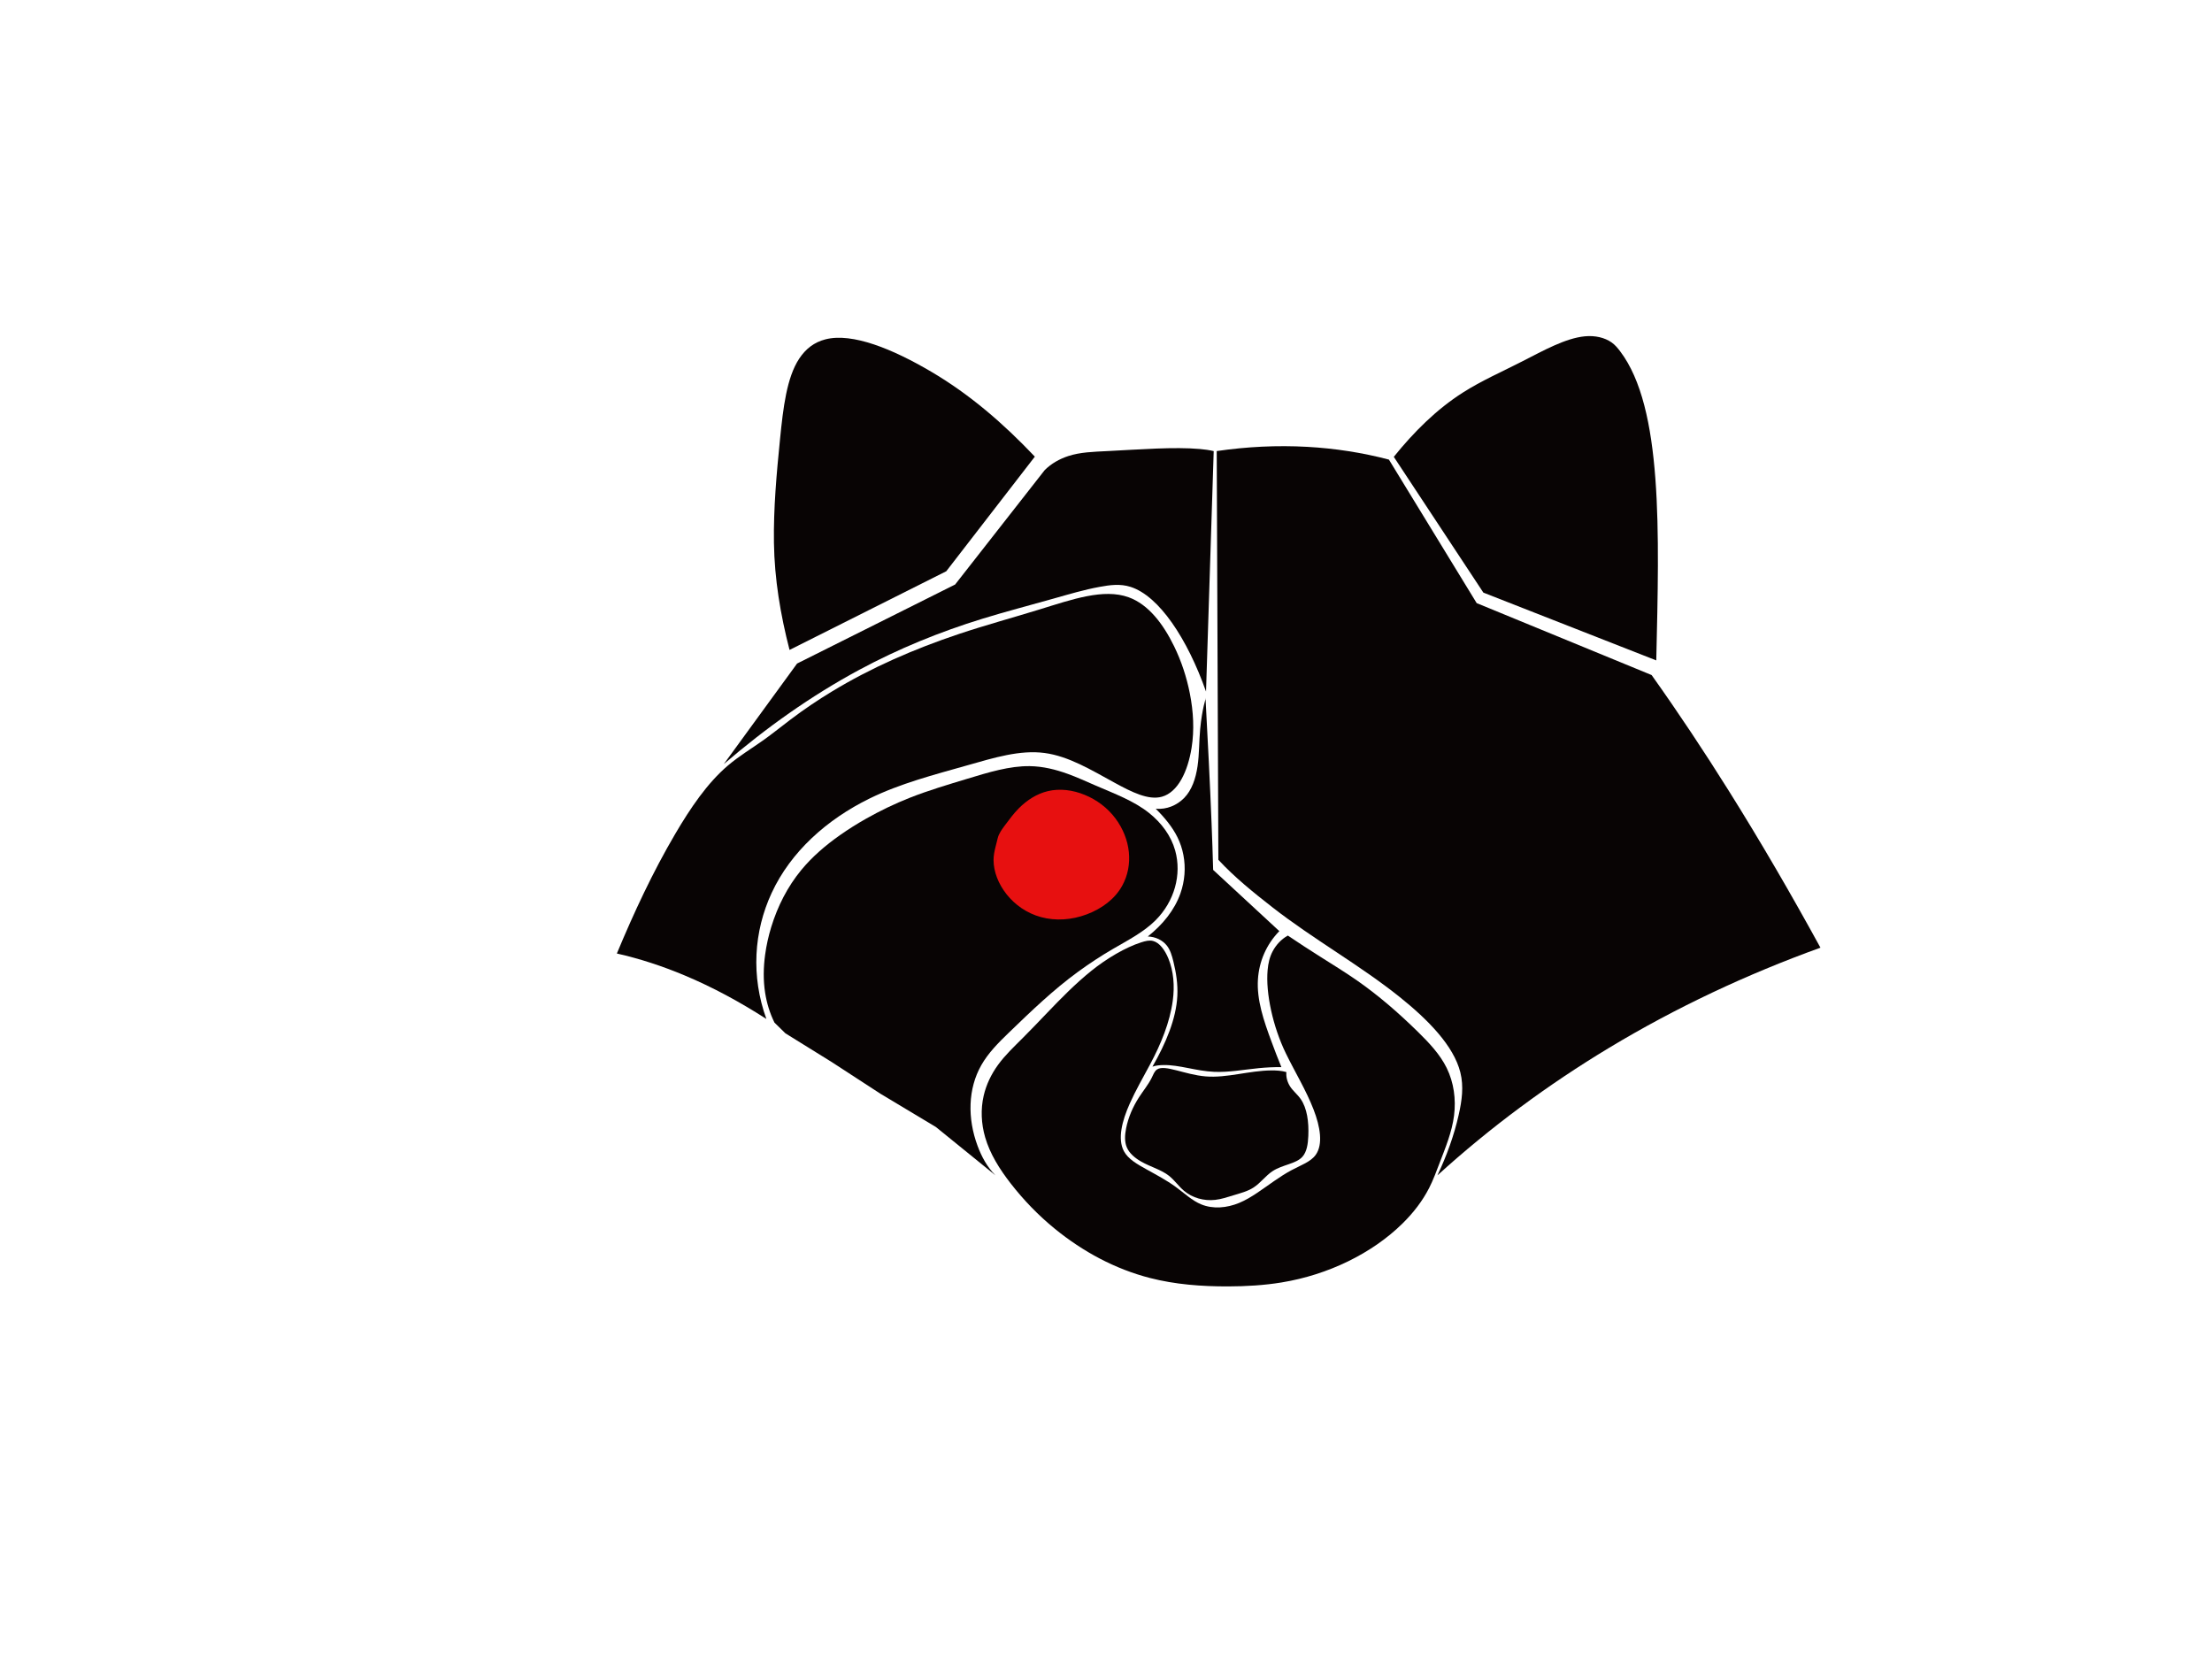
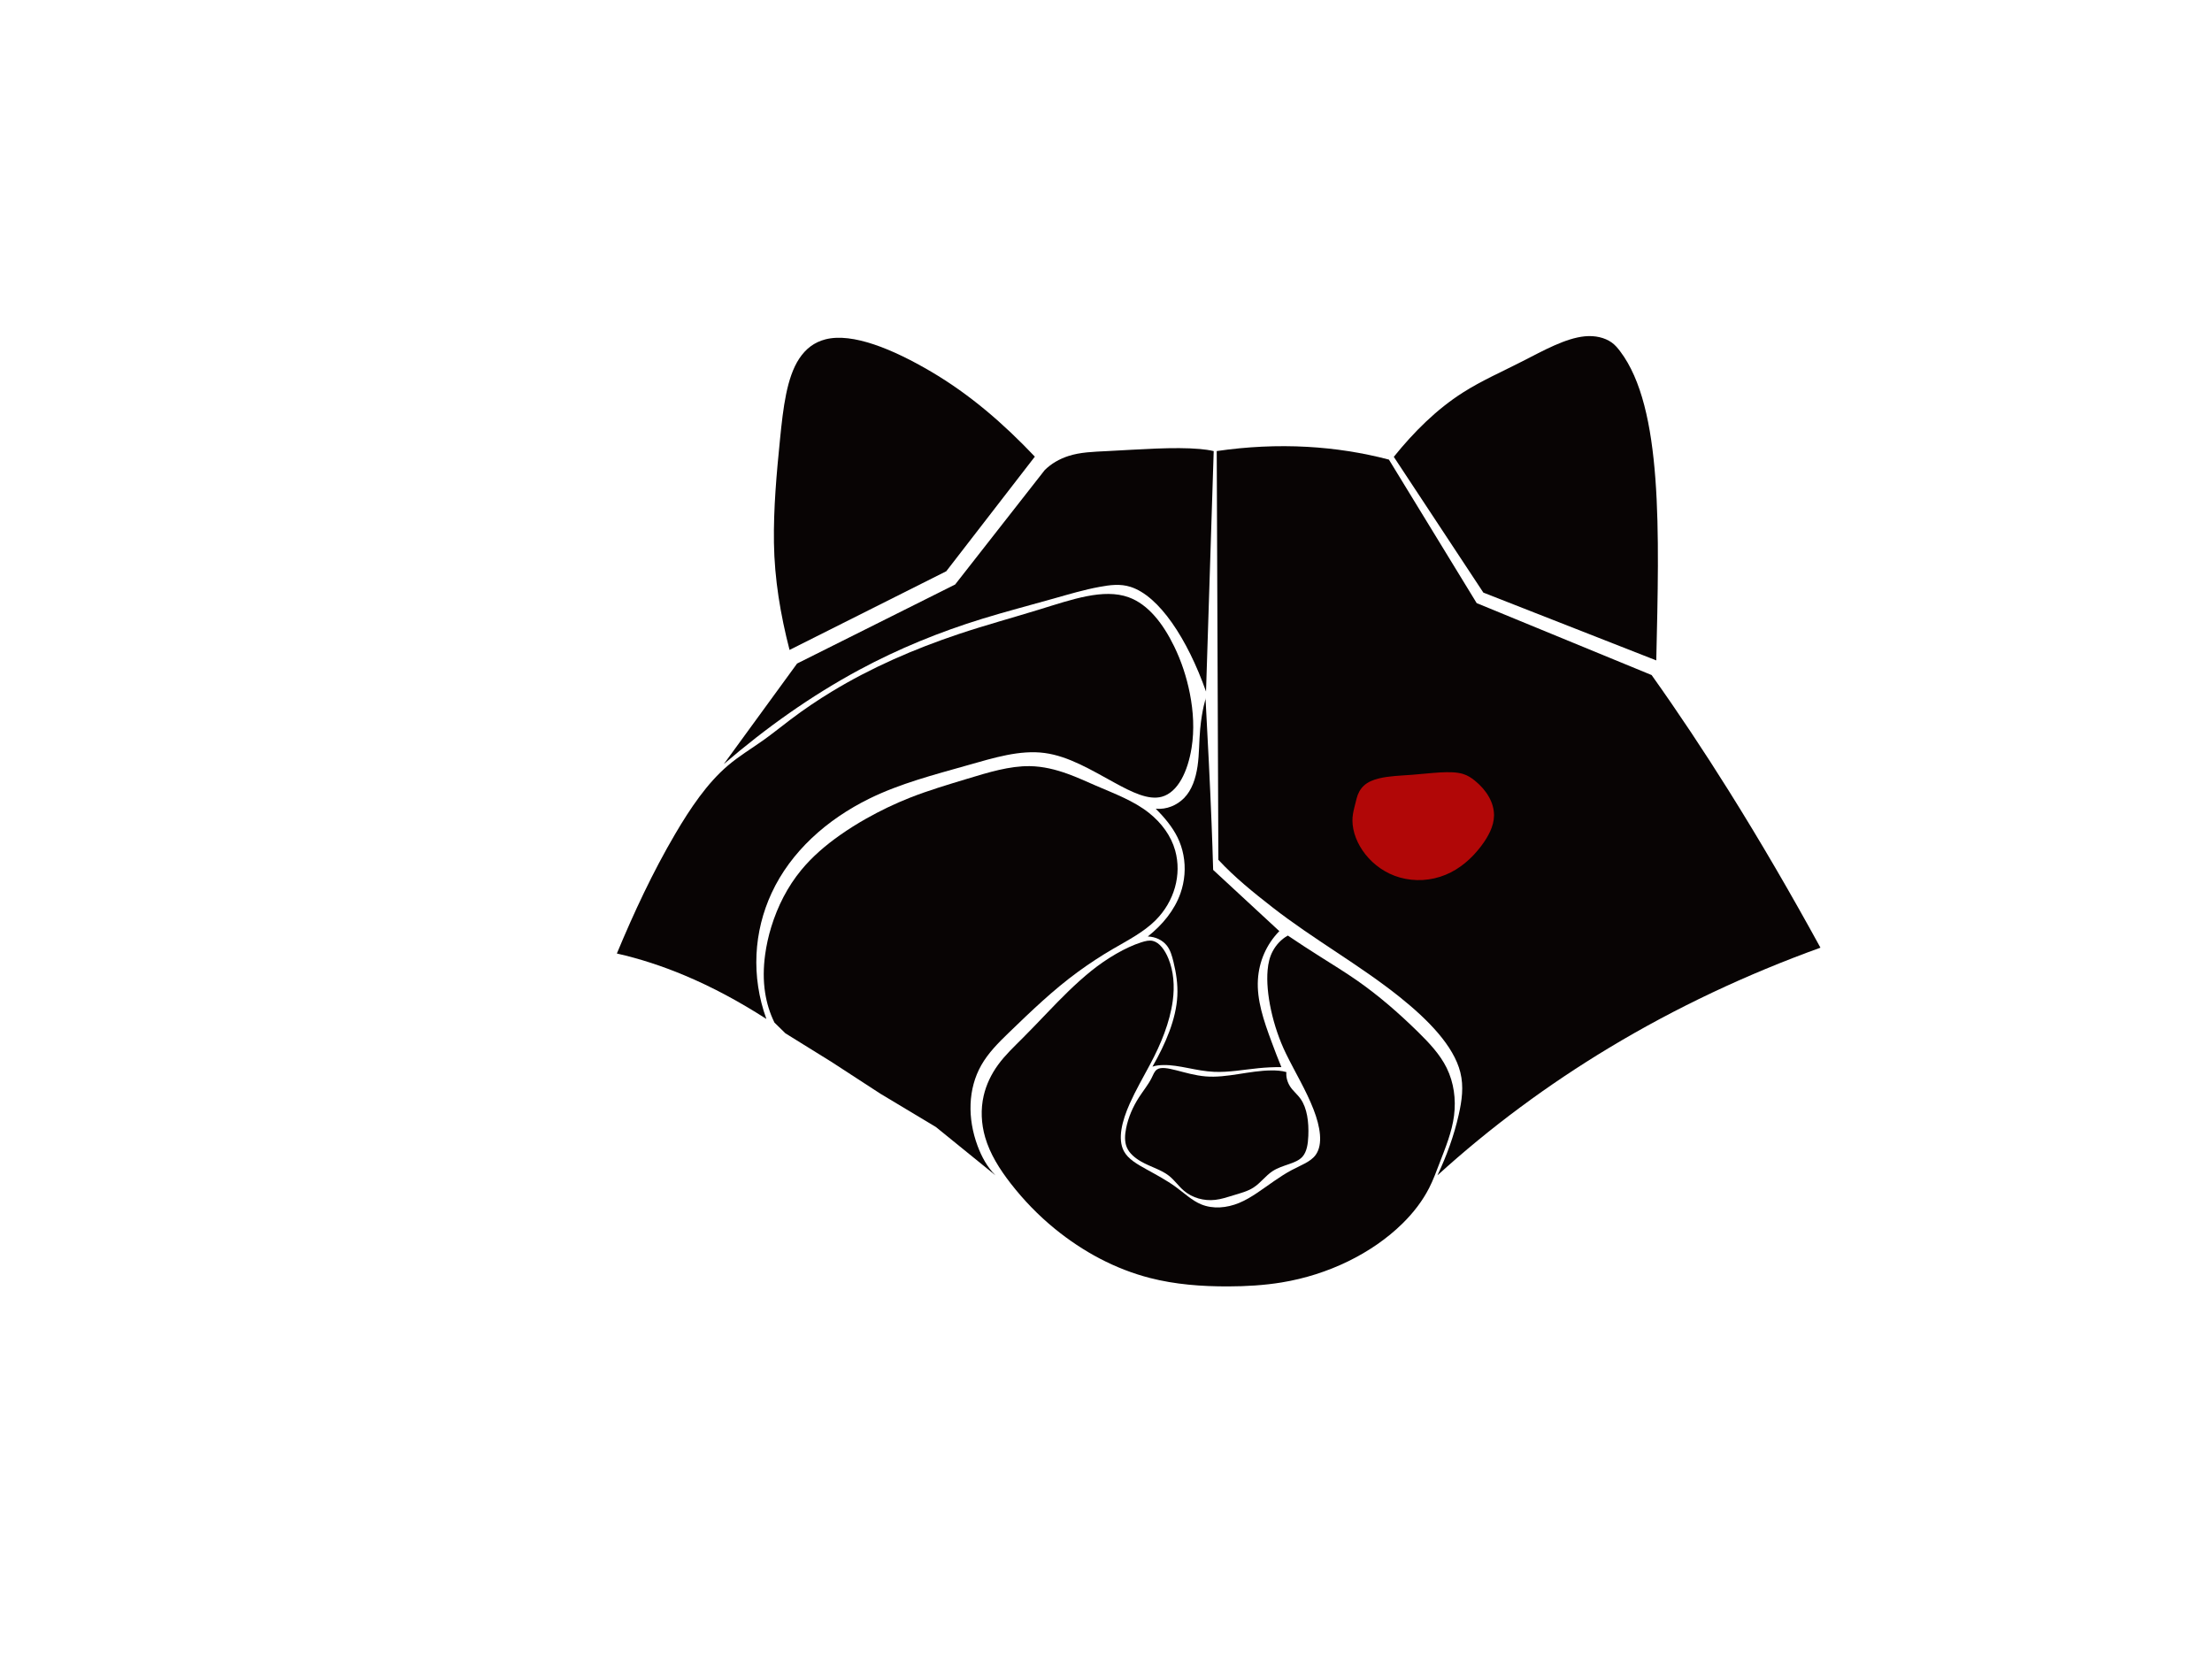
<svg xmlns="http://www.w3.org/2000/svg" viewBox="0 0 800 600">
  <defs />
  <g>
    <path d="M434.002,162.392 C424.618,161.561 412.545,162.536 400.382,163.148 C395.538,163.392 390.662,163.514 386.323,164.95 C383.159,165.998 380.216,167.643 377.823,170.033 L345.431,211.403 L288.276,239.98 L261.772,276.342 C277.018,263.249 293.345,251.628 310.839,242.213 C324.977,234.604 339.901,228.524 355.229,223.797 C363.76,221.166 372.397,218.934 380.989,216.5 C386.564,214.922 392.113,213.274 397.669,212.255 C401.419,211.567 405.12,211.049 408.89,212.255 C419.218,215.558 429.417,230.988 436.176,250.107 L438.953,163.148 C437.352,162.772 435.723,162.544 434.002,162.392 Z" fill="rgb(8,4,4)" opacity="1" />
    <path d="M374.265,165.151 L342.23,206.602 L285.549,235.056 C282.26,222.299 280.101,209.407 279.907,196.317 C279.721,183.791 280.859,171.281 282.118,158.733 C283.234,147.6 284.512,136.534 289.066,129.676 C291.404,126.156 294.459,123.772 298.541,122.728 C308.28,120.237 322.852,126.235 336.757,134.414 C350.766,142.654 362.966,153.221 374.265,165.151 Z" fill="rgb(8,4,4)" opacity="1" />
    <path d="M280.095,369.836 C278.405,366.411 277.303,362.77 276.719,359.041 C276.011,354.523 276.098,349.891 276.714,345.313 C277.175,341.895 277.928,338.524 278.941,335.23 C281.248,327.729 284.814,320.706 289.741,314.714 C293.748,309.842 298.599,305.69 303.826,302.014 C306.852,299.885 309.989,297.923 313.214,296.098 C318.295,293.224 323.571,290.686 329.016,288.531 C335.765,285.861 342.761,283.8 349.753,281.677 C357.45,279.339 365.155,276.974 372.457,277.086 C377.24,277.159 381.814,278.303 386.262,279.916 C389.623,281.135 392.88,282.642 396.175,284.068 C403.066,287.049 410.08,289.625 415.603,294.044 C420.098,297.64 423.535,302.283 425.019,307.594 C427.46,316.328 424.733,326.042 417.899,332.858 C413.668,337.08 408.052,339.974 402.511,343.194 C398.206,345.695 393.972,348.481 389.879,351.462 C381.004,357.926 373.009,365.613 364.789,373.546 C361.048,377.156 357.396,380.843 354.905,385.227 C350.075,393.726 349.833,404.429 353.557,414.429 C355.008,418.323 357.003,422.067 360.033,425.082 L338.462,407.586 L318.347,395.517 L300.773,384.084 L284.046,373.709 L280.095,369.836 Z" fill="rgb(8,4,4)" opacity="1" />
    <path d="M412.749,340.809 C407.05,342.623 400.231,346.65 394.649,351.152 C388.928,355.765 383.772,361.022 378.649,366.375 C375.739,369.417 372.834,372.464 369.858,375.44 C366.717,378.581 363.493,381.617 360.932,385.149 C358.498,388.506 356.684,392.275 355.764,396.268 C354.628,401.2 354.868,406.396 356.296,411.319 C358.039,417.326 361.503,422.818 365.495,427.964 C370.21,434.042 375.567,439.575 381.517,444.421 C391.704,452.718 403.306,458.957 415.857,462.191 C425.022,464.553 434.563,465.269 444.156,465.247 C450.668,465.231 457.148,464.854 463.516,463.813 C480.345,461.06 496.224,453.328 507.246,442.483 C511.184,438.608 514.472,434.339 516.875,429.639 C518.328,426.795 519.413,423.817 520.558,420.838 C522.783,415.055 525.134,409.365 525.88,403.442 C526.623,397.541 525.8,391.505 523.219,386.25 C520.804,381.332 516.895,377.185 512.781,373.151 C505.844,366.35 498.555,360.01 490.678,354.527 C486.336,351.505 481.813,348.754 477.375,345.931 C473.477,343.453 469.582,340.965 465.768,338.359 C463.374,339.682 461.511,341.729 460.296,344.012 C459.194,346.08 458.68,348.28 458.448,350.873 C457.709,359.138 460.355,371.332 465.045,380.955 C468.389,387.816 472.362,394.28 475.073,401.274 C477.484,407.494 478.555,413.832 475.865,417.635 C474.064,420.18 470.492,421.406 467.156,423.177 C462.843,425.466 458.887,428.587 454.754,431.357 C452.63,432.781 450.466,434.098 448.157,435.051 C443.621,436.925 438.662,437.316 434.435,435.579 C431.096,434.208 428.32,431.518 425.199,429.246 C421.895,426.841 418.246,424.914 414.644,422.913 C411.309,421.06 408,419.213 406.463,416.316 C404.139,411.934 405.768,405.459 408.574,399.163 C410.745,394.294 413.427,389.663 415.963,384.914 C419.89,377.561 423.077,369.757 424.144,361.956 C424.875,356.606 424.457,351.265 422.56,346.651 C421.281,343.538 419.345,340.923 417.019,340.317 C415.663,339.965 414.261,340.327 412.749,340.809 Z" fill="rgb(8,4,4)" opacity="1" />
    <path d="M418.476,386.771 C421.306,384.909 428.413,388.654 436.027,389.296 C443.695,389.942 451.781,387.188 459.829,387.132 C461.65,387.119 463.474,387.227 465.239,387.733 C465.058,389.589 465.623,391.406 466.561,392.902 C467.582,394.529 469.221,395.766 470.408,397.47 C472.732,400.808 473.387,405.783 473.173,410.814 C473.049,413.715 472.65,416.573 471.009,418.387 C468.672,420.972 463.796,421.194 460.176,423.603 C457.723,425.236 455.869,427.854 453.357,429.482 C451.225,430.864 448.628,431.527 446.068,432.304 C443.864,432.972 441.698,433.708 439.484,433.95 C435.387,434.397 431.274,433.251 428.197,430.658 C426.267,429.031 424.795,426.839 422.788,425.249 C419.954,423.004 416.054,422.018 412.677,420.076 C410.417,418.777 408.412,417.092 407.504,414.903 C406.663,412.876 406.793,410.484 407.268,408.084 C408.046,404.159 409.705,400.287 411.971,396.796 C413.472,394.484 415.271,392.287 416.439,389.977 C417.071,388.729 417.485,387.424 418.476,386.771 Z" fill="rgb(8,4,4)" opacity="1" />
    <path d="M420.799,385.189 C426.442,385.073 432.606,387.357 439.098,387.642 C444.404,387.875 449.79,386.852 455.213,386.316 C457.944,386.046 460.687,385.909 463.434,385.944 C462.157,382.894 461.002,379.798 459.85,376.7 C457.053,369.184 454.483,361.647 454.945,354.251 C455.346,347.827 457.932,341.619 462.686,336.755 L438.754,314.613 C438.604,308.994 438.404,303.382 438.181,297.752 C437.592,282.889 436.82,267.904 436.017,252.949 C436.104,252.621 436.172,252.344 436.167,252.338 C436.148,252.315 434.756,256.304 434.06,263.665 C433.635,268.158 433.764,272.678 433.11,277.105 C432.461,281.5 431.08,285.751 428.228,288.634 C425.651,291.238 421.978,292.832 417.99,292.497 C421.155,295.637 424,299.074 425.833,302.774 C426.869,304.864 427.572,307.015 427.998,309.253 C428.872,313.846 428.491,318.625 426.936,323.058 C424.811,329.117 420.552,334.371 415.117,338.689 C417.922,338.789 420.417,340.005 421.983,341.955 C423.265,343.552 423.864,345.676 424.394,347.838 C425.38,351.866 426.014,355.921 425.798,360.199 C425.38,368.495 421.629,377.342 416.808,385.766 C418.076,385.324 419.428,385.218 420.799,385.189 Z" fill="rgb(8,4,4)" opacity="1" />
  </g>
  <g>
    <path d="M440.046,163.135 L440.638,310.958 C446.538,317.322 453.342,322.791 460.15,328.105 C475.039,339.726 491.757,348.995 506.271,360.626 C516.62,368.921 525.744,378.264 528.149,387.825 C529.442,392.966 528.713,398.072 527.557,403.199 C525.88,410.641 523.224,417.993 519.87,425.077 C539.056,407.635 559.869,392.263 581.956,378.956 C606.097,364.412 631.706,352.377 658.39,342.743 C647.842,323.478 636.821,304.476 625.173,285.897 C616.283,271.716 607.036,257.776 597.33,244.142 L534.062,218.125 L502.324,166.222 C492.641,163.68 482.766,162.166 472.828,161.609 C461.91,160.997 450.942,161.545 440.046,163.135 Z" fill="rgb(8,4,4)" opacity="1" />
    <path d="M550.504,130.712 C558.4,126.667 566.196,122.331 573.12,121.637 C576.882,121.26 580.391,122.106 582.848,123.837 C584.094,124.715 585.022,125.832 585.944,127.047 C601.468,147.498 600.073,192.397 599.013,238.845 L536.477,214.323 L504.083,165.221 C511.386,156.172 519.558,148.03 529.089,141.962 C535.882,137.637 543.292,134.406 550.504,130.712 Z" fill="rgb(8,4,4)" opacity="1" />
  </g>
  <g>
    <path d="M223.098,344.85 C229.316,329.924 236.113,315.356 244.204,301.593 C249.693,292.256 255.786,283.229 263.229,276.891 C267.323,273.405 271.806,270.741 276.076,267.698 C279.454,265.291 282.682,262.671 285.996,260.166 C290.746,256.576 295.717,253.222 300.886,250.084 C314.934,241.554 330.45,234.76 346.789,229.295 C356.409,226.077 366.201,223.426 375.901,220.435 C387.73,216.787 399.125,212.739 408.176,216.005 C415.377,218.603 420.708,225.692 424.63,233.725 C427.269,239.128 429.158,244.874 430.326,250.812 C431.614,257.363 431.987,263.992 430.959,270.43 C429.59,278.995 426.037,286.53 420.2,288.15 C415.335,289.5 409.27,286.45 403.113,283.087 C394.68,278.481 386.529,273.499 377.799,272.329 C368.89,271.134 359.453,274.065 349.954,276.759 C337.772,280.212 325.595,283.352 314.514,288.783 C298.993,296.39 285.991,308.051 279.074,322.957 C272.618,336.871 271.564,353.049 277.176,368.522 C267.672,362.41 257.761,357.018 247.432,352.701 C239.556,349.409 231.447,346.729 223.098,344.85 Z" fill="rgb(8,4,4)" opacity="1" />
-     <path d="M495.126,319.613 L502.309,307.3 L509.212,319.8 L495.126,319.613 Z" fill="rgb(231,16,16)" opacity="1" />
-     <path d="M482.066,310.565 L489.249,298.252 L496.152,310.752 L482.066,310.565 Z" fill="rgb(231,16,16)" opacity="1" />
-     <path d="M479.267,323.718 L486.45,311.404 L493.353,323.904 L479.267,323.718 Z" fill="rgb(231,16,16)" opacity="1" />
    <path d="M470.728,302.652 C472.618,298.949 475.114,295.681 478.183,293.008 C481.145,290.428 484.55,288.429 488.263,287.322 C492.809,285.967 497.638,285.948 502.021,287.49 C506.506,289.069 510.327,292.201 513.107,296.101 C518.585,303.788 519.636,313.321 515.54,320.847 C512.9,325.698 508.188,329.225 502.737,331.292 C497.335,333.341 491.533,333.742 486.227,332.303 C475.809,329.477 469.036,319.899 469.043,311.413 C469.045,309.812 469.318,308.308 469.717,306.696 L470.55,303.337" fill="rgb(8,4,4)" opacity="1" />
-     <path d="M363.453,298.471 C365.043,296.332 366.621,294.198 368.475,292.333 C371.439,289.351 374.99,287.082 378.916,286.137 C383.3,285.083 387.987,285.7 392.313,287.475 C396.742,289.291 400.605,292.232 403.399,295.971 C408.981,303.44 409.988,312.899 405.833,320.387 C403.176,325.175 398.466,328.651 393.029,330.693 C387.619,332.726 381.824,333.123 376.519,331.691 C366.125,328.885 359.355,319.312 359.336,311.079 C359.332,309.492 359.61,308.015 360.01,306.425 L360.842,303.111 C361.271,301.401 362.362,299.939 363.453,298.471 Z" fill="rgb(231,16,16)" opacity="1" />
+     <path d="M493.246,284.152 C494.693,282.809 496.611,282.035 498.735,281.516 C502.36,280.631 506.491,280.529 510.576,280.223 C517.614,279.696 524.65,278.565 529.079,279.896 C530.842,280.425 532.164,281.331 533.426,282.352 C537.589,285.723 540.405,290.264 540.333,294.995 C540.274,298.87 538.223,302.638 535.625,306.069 C532.202,310.59 527.9,314.282 522.822,316.375 C517.499,318.567 511.666,318.878 506.312,317.372 C495.944,314.455 489.165,304.896 489.128,296.76 C489.121,295.17 489.403,293.697 489.802,292.106 L490.635,288.792 C491.095,286.959 491.96,285.344 493.246,284.152 Z" fill="rgb(177,7,7)" opacity="1" />
  </g>
  <g />
</svg>
